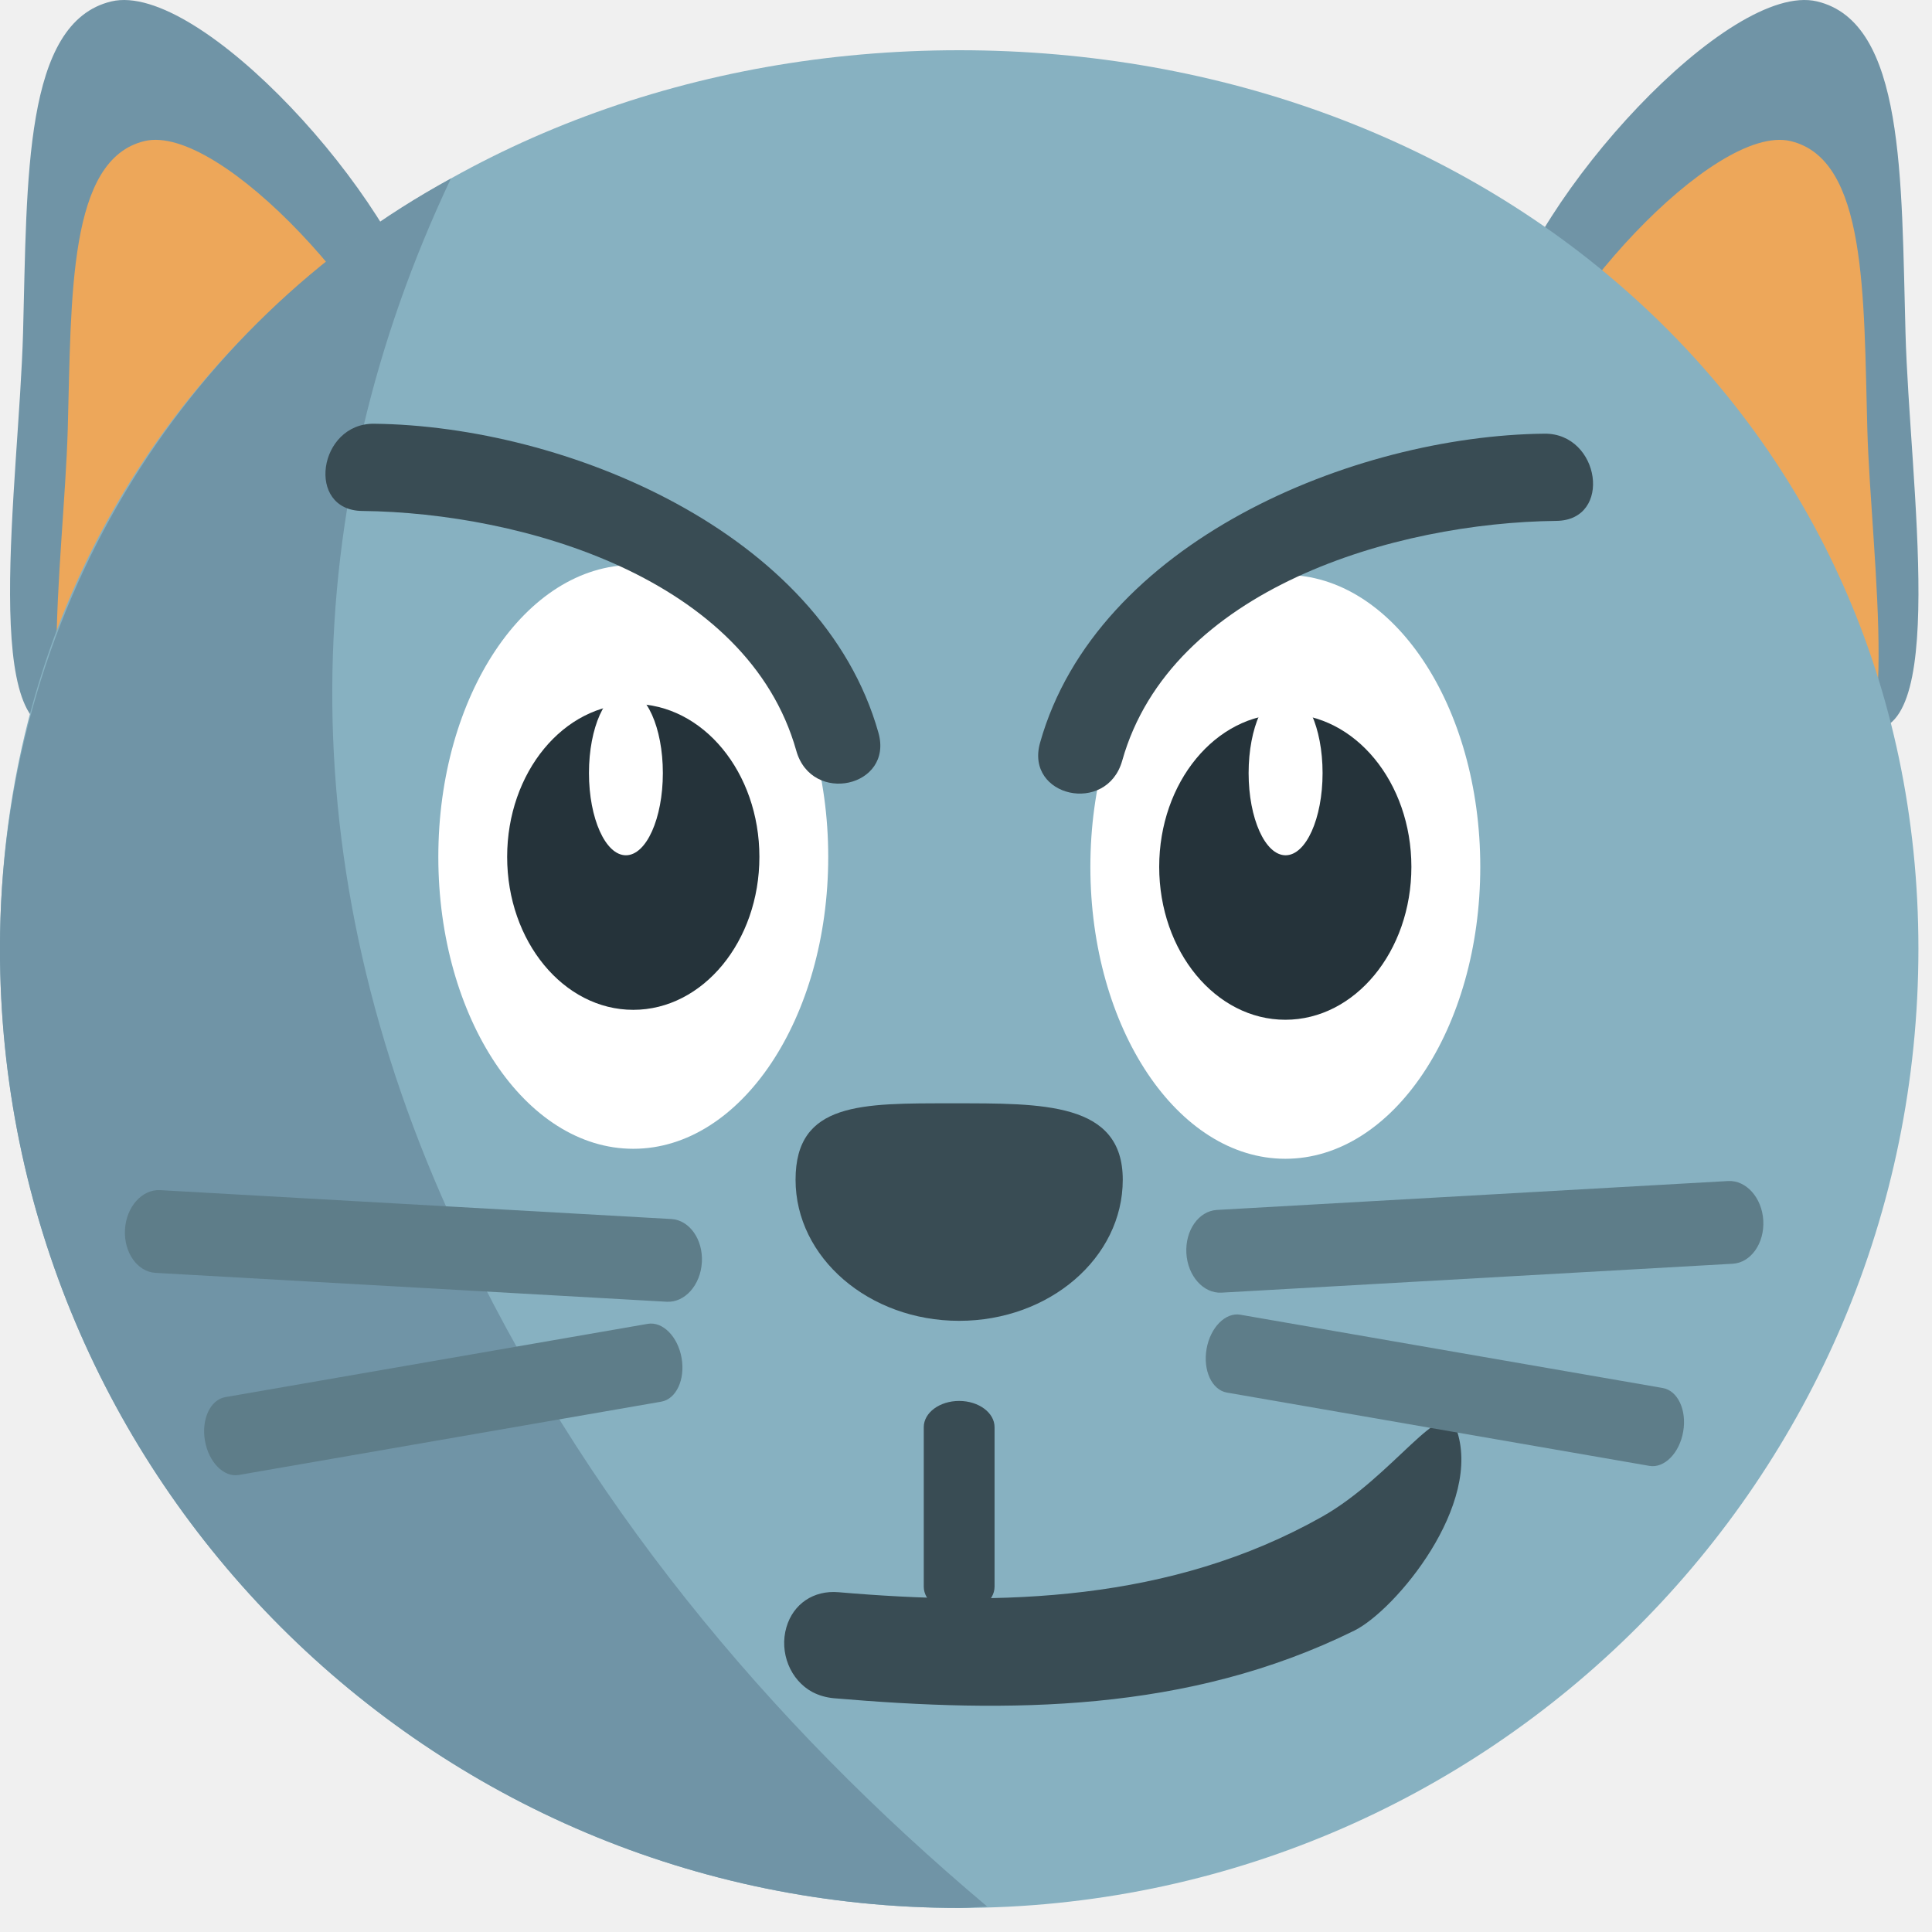
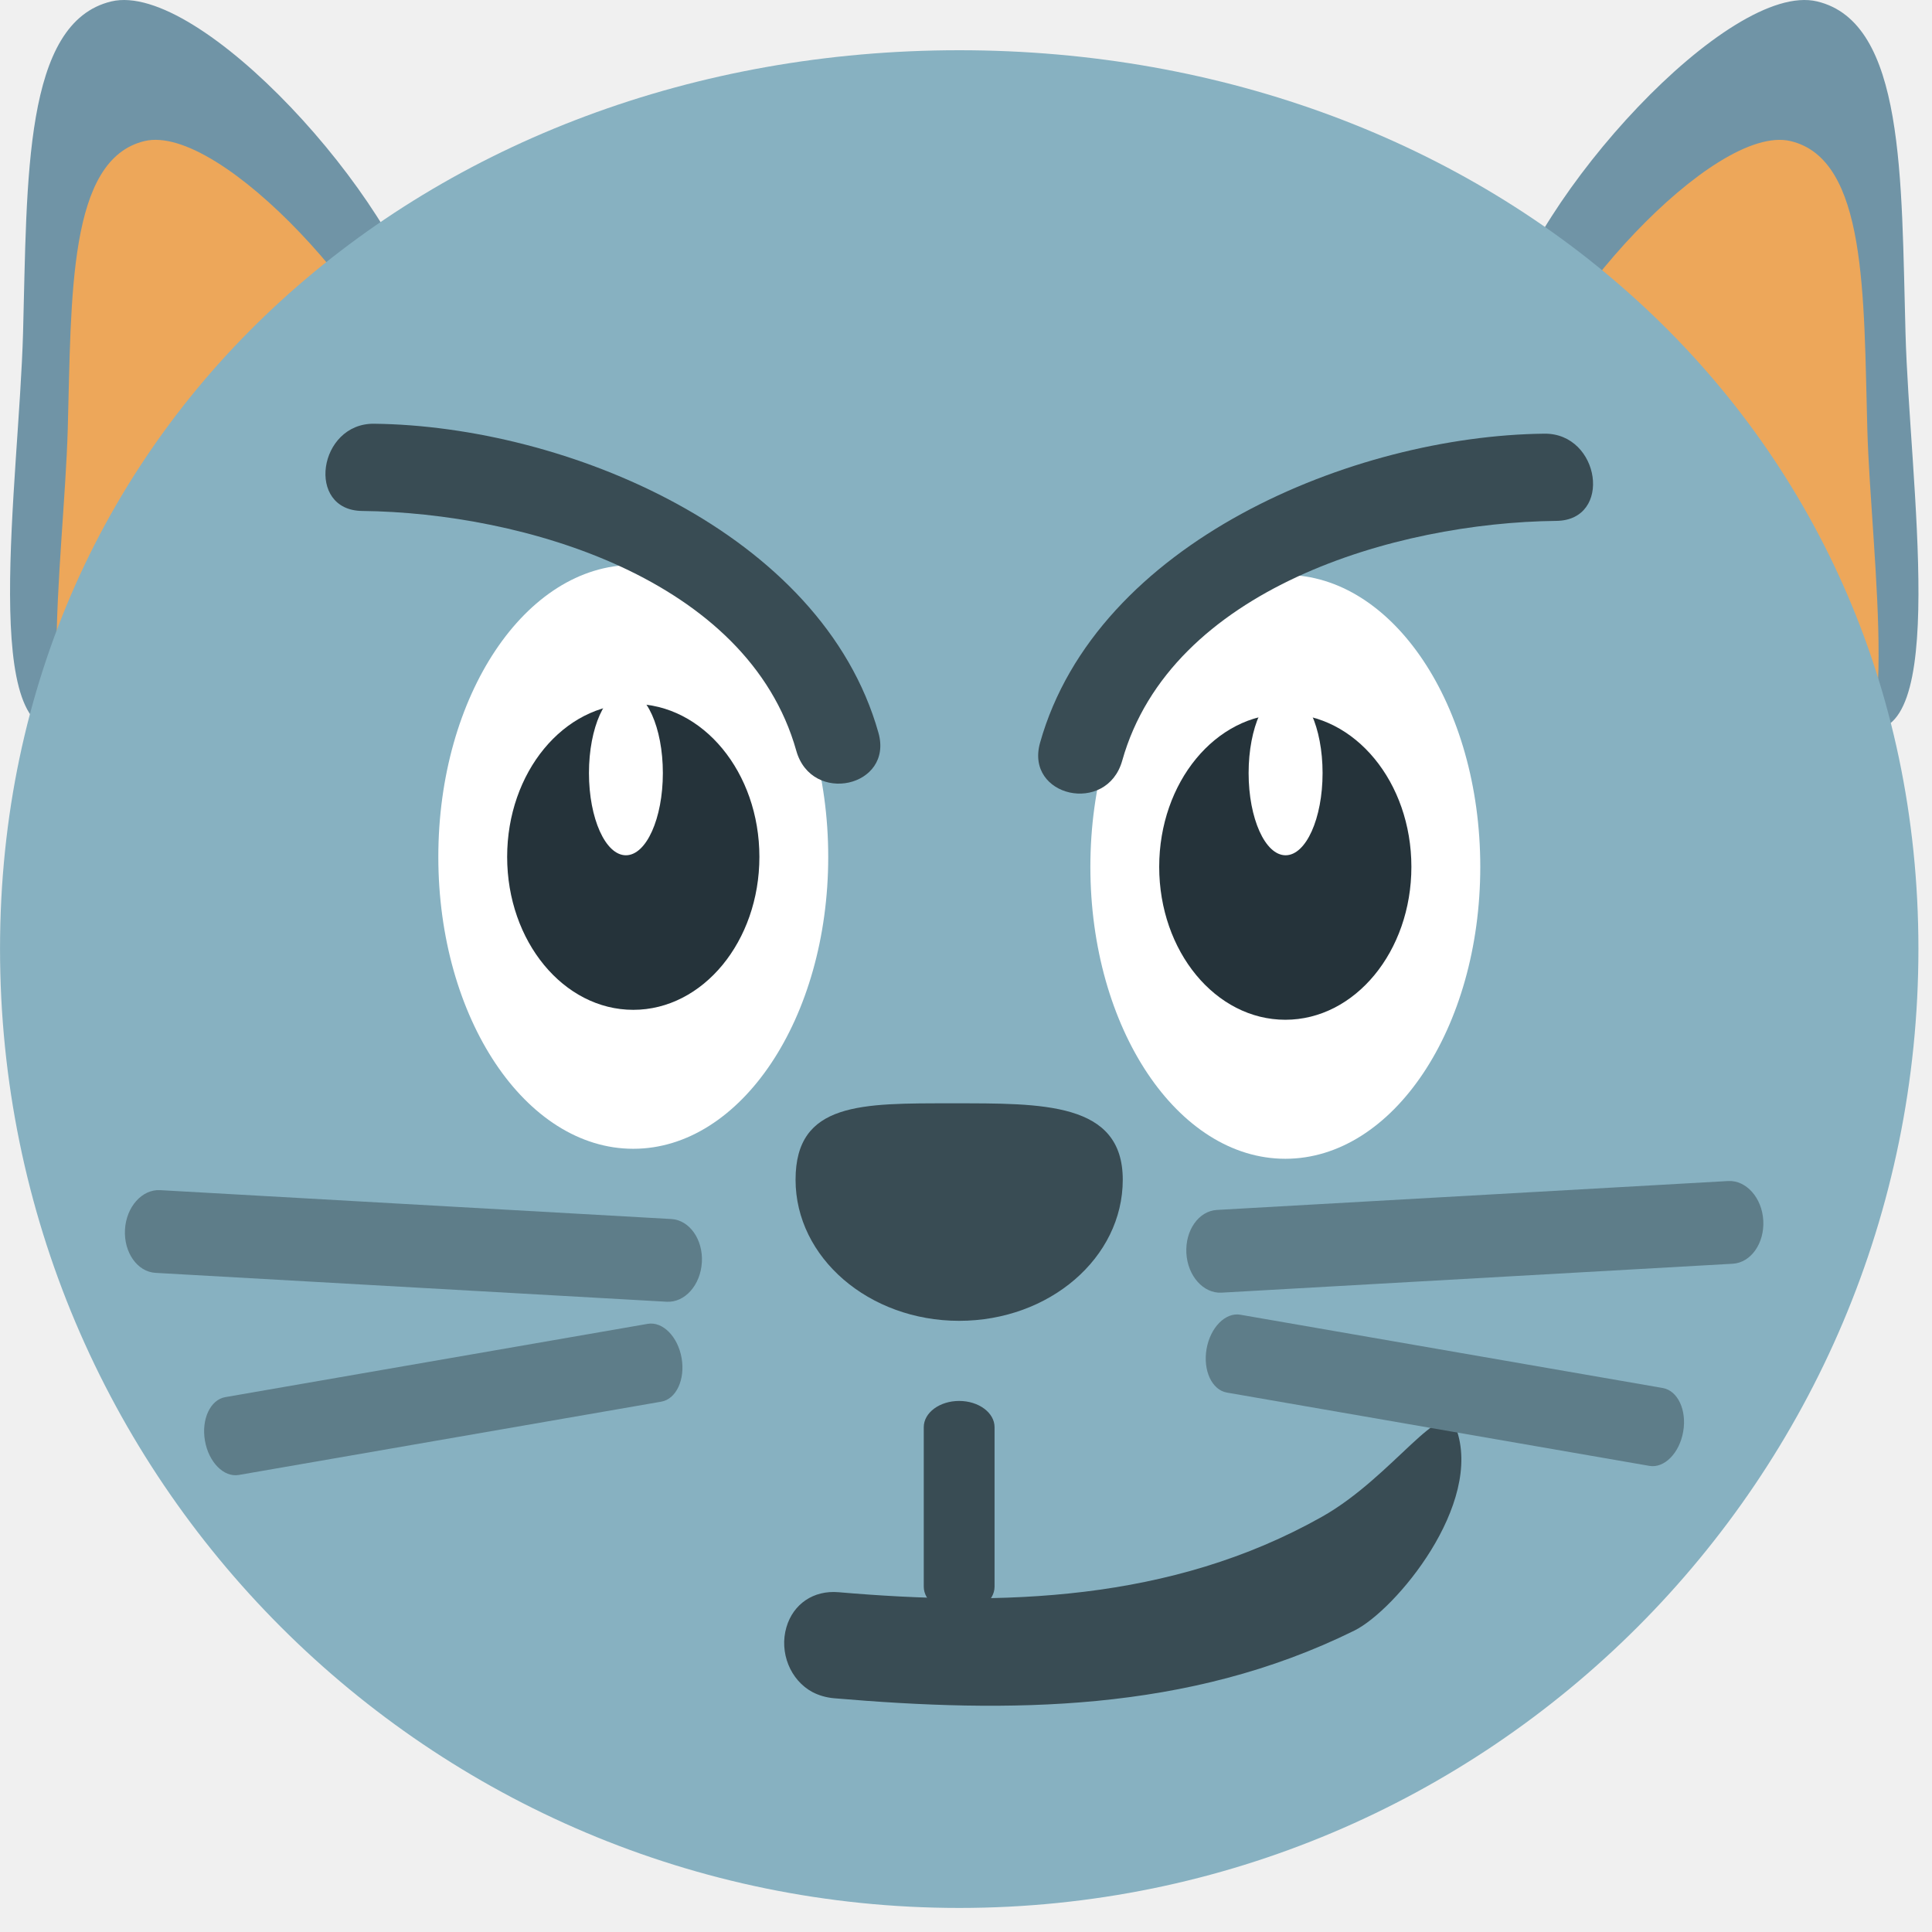
- <svg xmlns="http://www.w3.org/2000/svg" viewBox="0 0 64 64" enable-background="new 0 0 64 64">
-   <path fill="#7094a6" d="m49.765 10.667c-.988 4.137 9.02 12.775 11.932 13.47s1.558-8.159 1.425-13.12c-.142-5.11-.016-10.275-2.928-10.97-2.909-.694-9.444 6.484-10.429 10.62" />
-   <path fill="#eda75a" d="m50.26 13.897c-.856 3.591 7.834 11.09 10.361 11.696 2.527.601 1.354-7.088 1.236-11.394-.122-4.435-.012-8.92-2.54-9.525-2.527-.604-8.202 5.632-9.06 9.223" />
-   <path fill="#7094a6" d="m14.12 10.667c.989 4.137-9.02 12.775-11.931 13.47-2.912.695-1.562-8.159-1.425-13.12.138-5.11.016-10.275 2.924-10.97 2.913-.694 9.447 6.484 10.432 10.62" />
-   <path fill="#eda75a" d="m13.842 13.897c.859 3.591-7.833 11.09-10.361 11.695-2.528.601-1.354-7.088-1.236-11.394.122-4.435.016-8.92 2.543-9.525 2.524-.603 8.199 5.633 9.05 9.224" />
-   <path fill="#87b1c1" d="m63.55 31.429c0 17.552-14.224 31.774-31.774 31.774-17.552 0-31.775-14.223-31.775-31.774 0-17.552 14.223-29.765 31.774-29.765 17.551 0 31.775 12.213 31.775 29.765" />
-   <path fill="#7094a6" d="m15.12 40.719c-5.632-12.08-5.275-24.05-.184-34.804-8.863 4.807-14.938 14.411-14.938 25.514 0 17.551 14.223 31.774 31.774 31.774.314 0 .62-.035.93-.047-7.284-6.131-13.422-13.509-17.582-22.437" />
-   <path fill="#fff" d="m36.12 28.715c0 5.346 2.891 9.671 6.458 9.671s6.458-4.325 6.458-9.671c0-5.341-2.891-9.67-6.458-9.67s-6.458 4.329-6.458 9.67" />
-   <path fill="#25333a" d="m38.4 28.715c0 2.798 1.868 5.066 4.178 5.066s4.176-2.268 4.176-5.066-1.866-5.067-4.176-5.067-4.178 2.269-4.178 5.067" />
-   <path fill="#394c54" d="m34.453 24.606c1.87-6.652 10.371-10.169 16.707-10.24 1.851-.02 2.272 2.869.395 2.889-5.334.059-12.774 2.237-14.38 7.943-.511 1.81-3.227 1.198-2.722-.592" />
-   <path fill="#fff" d="m27.436 28.385c0 5.345-2.891 9.67-6.458 9.67s-6.458-4.325-6.458-9.67c0-5.341 2.891-9.67 6.458-9.67s6.458 4.329 6.458 9.67" />
-   <ellipse fill="#25333a" cx="20.978" cy="28.385" rx="4.178" ry="5.067" />
+ <svg xmlns="http://www.w3.org/2000/svg" enable-background="new 0 0 64 64" viewBox="0 0 64 64">
+   <path d="m49.765 10.667c-.988 4.137 9.02 12.775 11.932 13.47s1.558-8.159 1.425-13.12c-.142-5.11-.016-10.275-2.928-10.97-2.909-.694-9.444 6.484-10.429 10.62" fill="#7094a6" />
+   <path d="m50.26 13.897c-.856 3.591 7.834 11.09 10.361 11.696 2.527.601 1.354-7.088 1.236-11.394-.122-4.435-.012-8.92-2.54-9.525-2.527-.604-8.202 5.632-9.06 9.223" fill="#eda75a" />
+   <path d="m14.12 10.667c.989 4.137-9.02 12.775-11.931 13.47-2.912.695-1.562-8.159-1.425-13.12.138-5.11.016-10.275 2.924-10.97 2.913-.694 9.447 6.484 10.432 10.62" fill="#7094a6" />
+   <path d="m13.842 13.897c.859 3.591-7.833 11.09-10.361 11.695-2.528.601-1.354-7.088-1.236-11.394.122-4.435.016-8.92 2.543-9.525 2.524-.603 8.199 5.633 9.05 9.224" fill="#eda75a" />
+   <path d="m63.55 31.429c0 17.552-14.224 31.774-31.774 31.774-17.552 0-31.775-14.223-31.775-31.774 0-17.552 14.223-29.765 31.774-29.765 17.551 0 31.775 12.213 31.775 29.765" fill="#87b1c1" />
+   <path d="m36.12 28.715c0 5.346 2.891 9.671 6.458 9.671s6.458-4.325 6.458-9.671c0-5.341-2.891-9.67-6.458-9.67s-6.458 4.329-6.458 9.67" fill="#fff" />
+   <path d="m38.4 28.715c0 2.798 1.868 5.066 4.178 5.066s4.176-2.268 4.176-5.066-1.866-5.067-4.176-5.067-4.178 2.269-4.178 5.067" fill="#25333a" />
+   <path d="m34.453 24.606c1.87-6.652 10.371-10.169 16.707-10.24 1.851-.02 2.272 2.869.395 2.889-5.334.059-12.774 2.237-14.38 7.943-.511 1.81-3.227 1.198-2.722-.592" fill="#394c54" />
+   <path d="m27.436 28.385c0 5.345-2.891 9.67-6.458 9.67s-6.458-4.325-6.458-9.67c0-5.341 2.891-9.67 6.458-9.67s6.458 4.329 6.458 9.67" fill="#fff" />
+   <ellipse ry="5.067" rx="4.178" cy="28.385" cx="20.978" fill="#25333a" />
  <g fill="#394c54">
    <path d="m29.1 24.276c-1.87-6.652-10.371-10.168-16.709-10.239-1.849-.02-2.271 2.869-.393 2.889 5.334.059 12.775 2.237 14.38 7.943.51 1.809 3.226 1.197 2.722-.593" />
    <path d="m26.354 39.08c0-2.578 2.194-2.531 5.188-2.531 2.994 0 5.651-.047 5.651 2.531 0 2.582-2.426 4.674-5.42 4.674-2.989 0-5.419-2.092-5.419-4.674" />
  </g>
  <g fill="#fff">
-     <ellipse cx="20.734" cy="25.608" rx="1.224" ry="2.724" />
-     <ellipse cx="42.587" cy="25.608" rx="1.225" ry="2.724" />
+     <ellipse ry="2.724" rx="1.224" cy="25.608" cx="20.734" />
+     <ellipse ry="2.724" rx="1.225" cy="25.608" cx="42.587" />
  </g>
  <g fill="#394c54">
    <path d="m32.946 52.56c0 .48-.528.869-1.173.869-.647 0-1.172-.389-1.172-.869v-5.283c0-.48.524-.869 1.172-.869.646 0 1.173.389 1.173.869v5.283" />
    <path d="m27.777 52.744c5.385.463 10.998.329 16.02-2.502 2.343-1.321 4.02-4.064 4.437-2.93.921 2.512-2.01 6.03-3.369 6.703-5.521 2.728-11.456 2.735-17.245 2.241-.251-.024-.487-.091-.699-.2-.742-.393-1.115-1.319-.869-2.155.227-.772.902-1.228 1.724-1.157" />
  </g>
  <g fill="#5e7d89">
    <path d="m23.25 41.815c-.043.754-.563 1.339-1.164 1.307l-16.936-.957c-.599-.035-1.052-.675-1.01-1.433.043-.754.565-1.339 1.164-1.307l16.937.957c.6.036 1.051.676 1.01 1.433" />
    <path d="m22.579 44.986c.124.715-.18 1.36-.673 1.446l-13.996 2.428c-.495.086-.997-.422-1.121-1.134-.124-.711.179-1.358.673-1.444l13.995-2.428c.496-.086.998.422 1.122 1.132" />
    <path d="m39.3 41.514c.043.753.563 1.338 1.164 1.307l16.937-.958c.597-.035 1.052-.675 1.01-1.433-.043-.753-.565-1.338-1.164-1.307l-16.937.958c-.601.035-1.052.675-1.01 1.433" />
    <path d="m39.969 44.685c-.123.714.177 1.359.674 1.446l13.995 2.428c.494.086.997-.422 1.12-1.135.124-.71-.179-1.357-.675-1.444l-13.995-2.428c-.493-.086-.995.422-1.119 1.133" />
  </g>
</svg>
